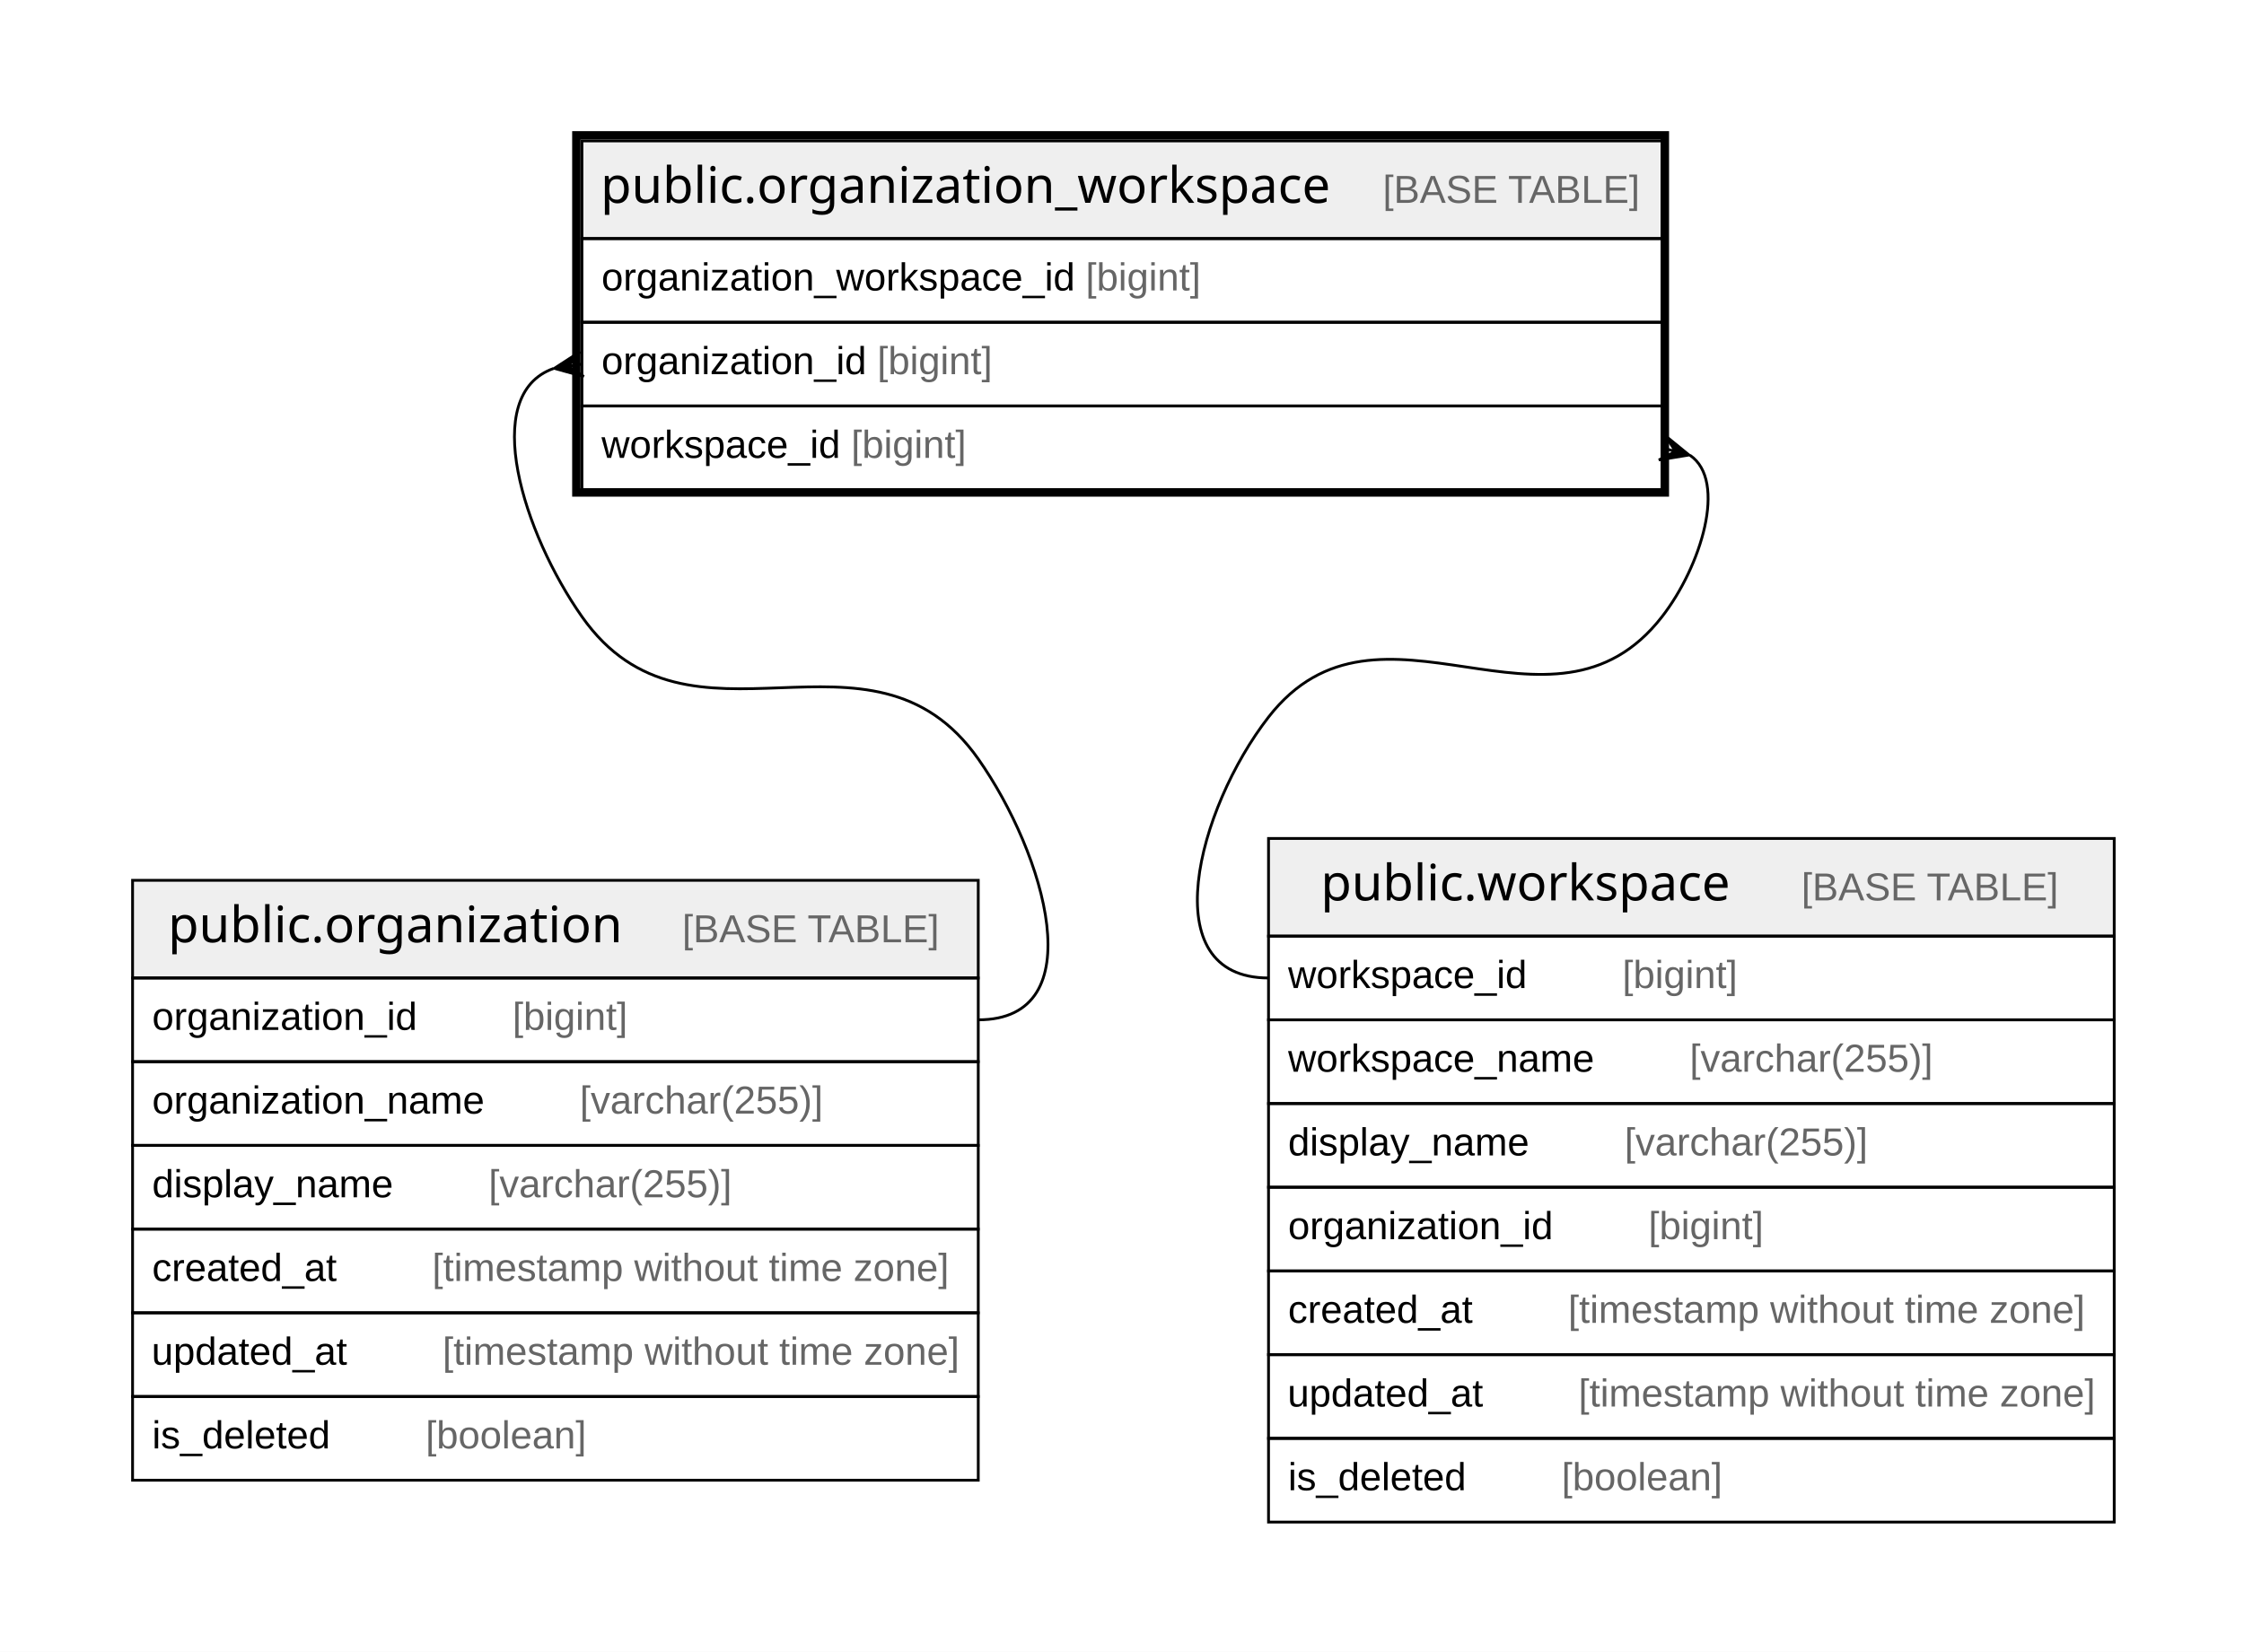
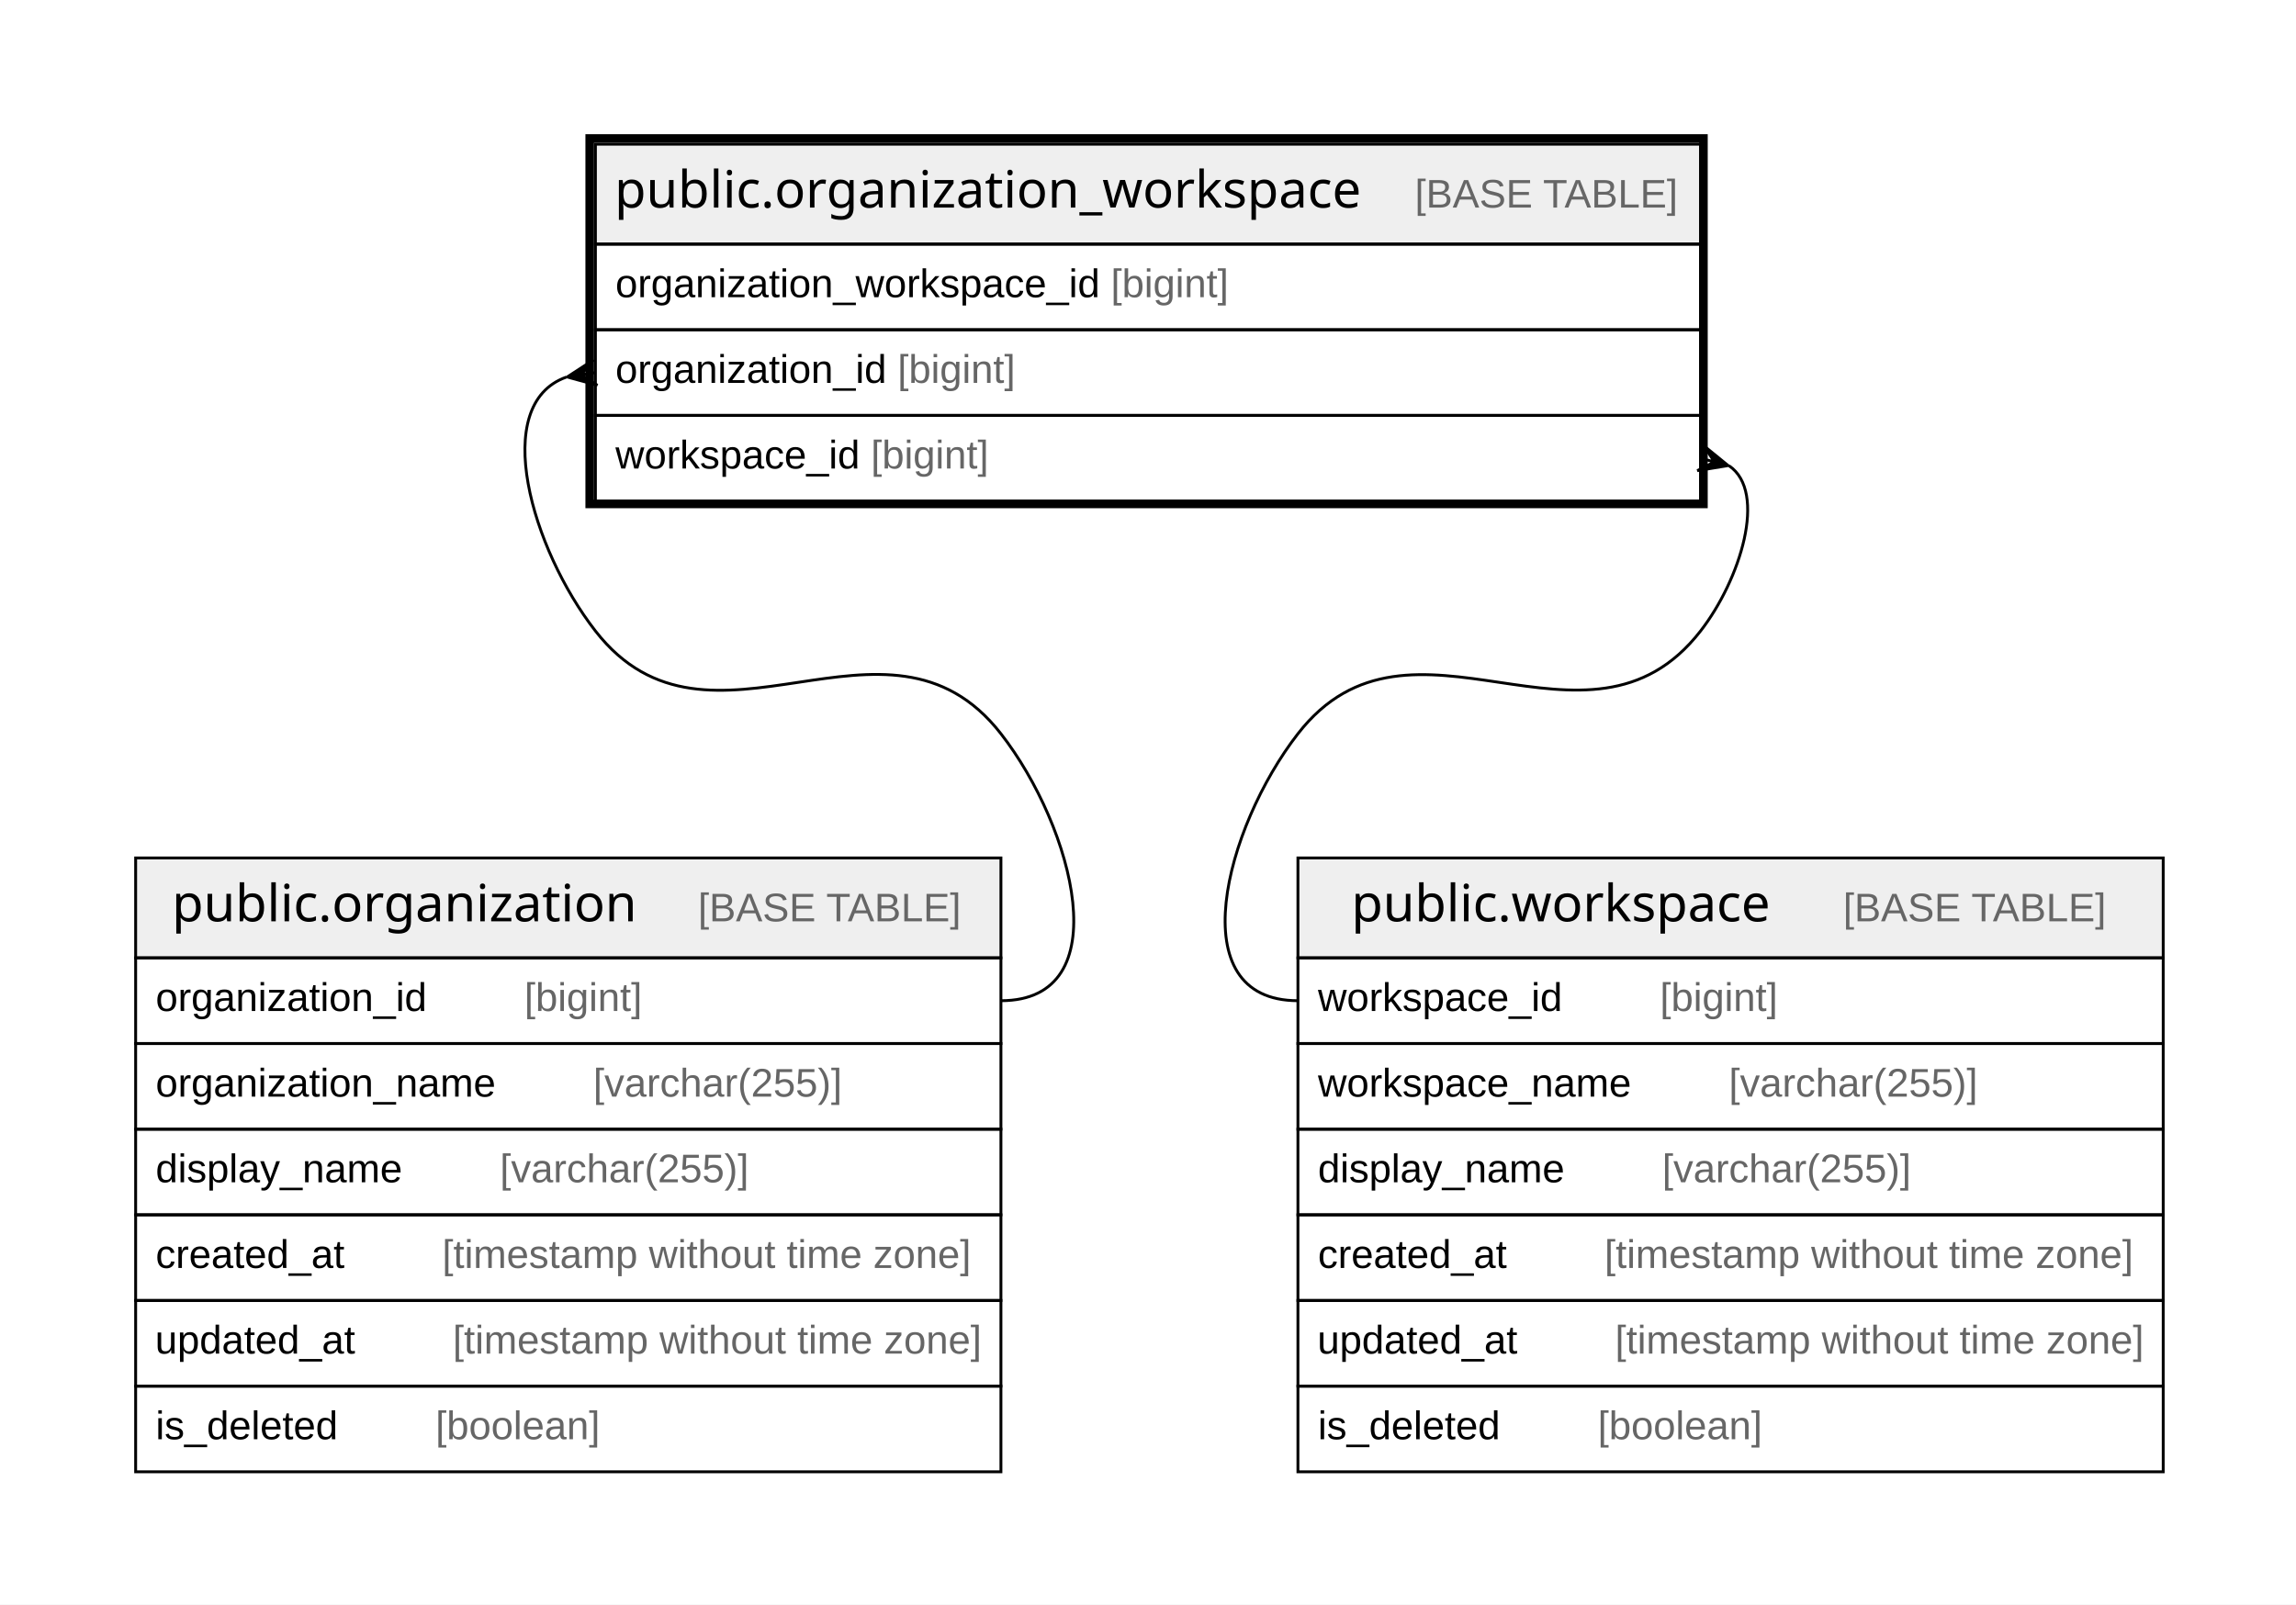
- <svg xmlns="http://www.w3.org/2000/svg" width="804pt" height="592pt" viewBox="0.00 0.00 804.00 592.00">
-   <g id="graph0" class="graph" transform="scale(1 1) rotate(0) translate(4 588)">
-     <polygon fill="#ffffff" stroke="transparent" points="-4,4 -4,-588 800,-588 800,4 -4,4" />
+ <svg xmlns="http://www.w3.org/2000/svg" width="804pt" height="562pt" viewBox="0.00 0.00 804.00 562.00">
+   <g id="graph0" class="graph" transform="scale(1 1) rotate(0) translate(4 558)">
+     <polygon fill="#ffffff" stroke="transparent" points="-4,4 -4,-558 800,-558 800,4 -4,4" />
    <g id="node1" class="node">
-       <polygon fill="#efefef" stroke="transparent" points="204.5,-502.5 204.5,-537.5 591.5,-537.5 591.5,-502.5 204.5,-502.5" />
-       <polygon fill="none" stroke="#000000" points="204.5,-502.5 204.5,-537.5 591.5,-537.5 591.5,-502.5 204.5,-502.5" />
-       <text text-anchor="start" x="211.19" y="-515.3" font-family="Arial Bold" font-size="18.00" fill="#000000">public.organization_workspace</text>
-       <text text-anchor="start" x="457.242" y="-515.3" font-family="Arial" font-size="14.00" fill="#000000">    </text>
-       <text text-anchor="start" x="491.447" y="-515.3" font-family="Arial" font-size="14.00" fill="#666666">[BASE TABLE]</text>
-       <polygon fill="none" stroke="#000000" points="204.5,-472.5 204.5,-502.5 591.5,-502.5 591.5,-472.5 204.5,-472.5" />
-       <text text-anchor="start" x="211.5" y="-483.9" font-family="Arial" font-size="14.00" fill="#000000">organization_workspace_id </text>
-       <text text-anchor="start" x="384.985" y="-483.9" font-family="Arial" font-size="14.00" fill="#666666">[bigint]</text>
+       <polygon fill="#efefef" stroke="transparent" points="204.5,-472.5 204.5,-507.5 591.5,-507.5 591.5,-472.5 204.5,-472.5" />
+       <polygon fill="none" stroke="#000000" points="204.5,-472.5 204.5,-507.5 591.5,-507.5 591.5,-472.5 204.5,-472.5" />
+       <text text-anchor="start" x="211.19" y="-485.3" font-family="Arial Bold" font-size="18.00" fill="#000000">public.organization_workspace</text>
+       <text text-anchor="start" x="457.242" y="-485.3" font-family="Arial" font-size="14.00" fill="#000000">    </text>
+       <text text-anchor="start" x="491.447" y="-485.3" font-family="Arial" font-size="14.00" fill="#666666">[BASE TABLE]</text>
      <polygon fill="none" stroke="#000000" points="204.5,-442.5 204.5,-472.5 591.5,-472.5 591.5,-442.5 204.5,-442.5" />
-       <text text-anchor="start" x="211.5" y="-453.9" font-family="Arial" font-size="14.00" fill="#000000">organization_id </text>
-       <text text-anchor="start" x="310.305" y="-453.9" font-family="Arial" font-size="14.00" fill="#666666">[bigint]</text>
+       <text text-anchor="start" x="211.5" y="-453.9" font-family="Arial" font-size="14.00" fill="#000000">organization_workspace_id </text>
+       <text text-anchor="start" x="384.985" y="-453.9" font-family="Arial" font-size="14.00" fill="#666666">[bigint]</text>
      <polygon fill="none" stroke="#000000" points="204.5,-412.5 204.5,-442.5 591.5,-442.5 591.5,-412.5 204.5,-412.5" />
-       <text text-anchor="start" x="211.5" y="-423.9" font-family="Arial" font-size="14.00" fill="#000000">workspace_id </text>
-       <text text-anchor="start" x="300.96" y="-423.9" font-family="Arial" font-size="14.00" fill="#666666">[bigint]</text>
-       <polygon fill="none" stroke="#000000" stroke-width="3" points="202.5,-411.5 202.5,-539.5 592.5,-539.5 592.5,-411.5 202.5,-411.5" />
+       <text text-anchor="start" x="211.5" y="-423.9" font-family="Arial" font-size="14.00" fill="#000000">organization_id </text>
+       <text text-anchor="start" x="310.305" y="-423.9" font-family="Arial" font-size="14.00" fill="#666666">[bigint]</text>
+       <polygon fill="none" stroke="#000000" points="204.5,-382.5 204.5,-412.5 591.5,-412.5 591.5,-382.5 204.5,-382.5" />
+       <text text-anchor="start" x="211.5" y="-393.9" font-family="Arial" font-size="14.00" fill="#000000">workspace_id </text>
+       <text text-anchor="start" x="300.96" y="-393.9" font-family="Arial" font-size="14.00" fill="#666666">[bigint]</text>
+       <polygon fill="none" stroke="#000000" stroke-width="3" points="202.5,-381.5 202.5,-509.5 592.5,-509.5 592.5,-381.5 202.5,-381.5" />
    </g>
    <g id="node2" class="node">
-       <polygon fill="#efefef" stroke="transparent" points="43.5,-237.5 43.5,-272.5 346.5,-272.5 346.5,-237.5 43.5,-237.5" />
-       <polygon fill="none" stroke="#000000" points="43.5,-237.5 43.5,-272.5 346.5,-272.5 346.5,-237.5 43.5,-237.5" />
-       <text text-anchor="start" x="56.198" y="-250.3" font-family="Arial Bold" font-size="18.00" fill="#000000">public.organization</text>
-       <text text-anchor="start" x="206.234" y="-250.3" font-family="Arial" font-size="14.00" fill="#000000">    </text>
-       <text text-anchor="start" x="240.439" y="-250.3" font-family="Arial" font-size="14.00" fill="#666666">[BASE TABLE]</text>
-       <polygon fill="none" stroke="#000000" points="43.5,-207.5 43.5,-237.5 346.5,-237.5 346.5,-207.5 43.5,-207.5" />
-       <text text-anchor="start" x="50.5" y="-218.9" font-family="Arial" font-size="14.00" fill="#000000">organization_id    </text>
-       <text text-anchor="start" x="179.619" y="-218.9" font-family="Arial" font-size="14.00" fill="#666666">[bigint]</text>
-       <polygon fill="none" stroke="#000000" points="43.5,-177.5 43.5,-207.5 346.5,-207.5 346.5,-177.5 43.5,-177.5" />
-       <text text-anchor="start" x="50.5" y="-188.9" font-family="Arial" font-size="14.00" fill="#000000">organization_name    </text>
-       <text text-anchor="start" x="203.738" y="-188.9" font-family="Arial" font-size="14.00" fill="#666666">[varchar(255)]</text>
-       <polygon fill="none" stroke="#000000" points="43.5,-147.5 43.5,-177.5 346.5,-177.5 346.5,-147.5 43.5,-147.5" />
-       <text text-anchor="start" x="50.5" y="-158.9" font-family="Arial" font-size="14.00" fill="#000000">display_name    </text>
-       <text text-anchor="start" x="171.057" y="-158.9" font-family="Arial" font-size="14.00" fill="#666666">[varchar(255)]</text>
-       <polygon fill="none" stroke="#000000" points="43.5,-117.5 43.5,-147.5 346.5,-147.5 346.5,-117.5 43.5,-117.5" />
-       <text text-anchor="start" x="50.5" y="-128.9" font-family="Arial" font-size="14.00" fill="#000000">created_at    </text>
-       <text text-anchor="start" x="150.842" y="-128.9" font-family="Arial" font-size="14.00" fill="#666666">[timestamp without time zone]</text>
-       <polygon fill="none" stroke="#000000" points="43.5,-87.5 43.5,-117.5 346.5,-117.5 346.5,-87.5 43.5,-87.5" />
-       <text text-anchor="start" x="50.306" y="-98.9" font-family="Arial" font-size="14.00" fill="#000000">updated_at    </text>
-       <text text-anchor="start" x="154.553" y="-98.9" font-family="Arial" font-size="14.00" fill="#666666">[timestamp without time zone]</text>
-       <polygon fill="none" stroke="#000000" points="43.5,-57.5 43.5,-87.5 346.5,-87.5 346.5,-57.5 43.5,-57.5" />
-       <text text-anchor="start" x="50.5" y="-68.9" font-family="Arial" font-size="14.00" fill="#000000">is_deleted    </text>
-       <text text-anchor="start" x="148.504" y="-68.9" font-family="Arial" font-size="14.00" fill="#666666">[boolean]</text>
+       <polygon fill="#efefef" stroke="transparent" points="43.5,-222.5 43.5,-257.5 346.5,-257.5 346.5,-222.5 43.5,-222.5" />
+       <polygon fill="none" stroke="#000000" points="43.5,-222.5 43.5,-257.5 346.5,-257.5 346.5,-222.5 43.5,-222.5" />
+       <text text-anchor="start" x="56.198" y="-235.3" font-family="Arial Bold" font-size="18.00" fill="#000000">public.organization</text>
+       <text text-anchor="start" x="206.234" y="-235.3" font-family="Arial" font-size="14.00" fill="#000000">    </text>
+       <text text-anchor="start" x="240.439" y="-235.3" font-family="Arial" font-size="14.00" fill="#666666">[BASE TABLE]</text>
+       <polygon fill="none" stroke="#000000" points="43.5,-192.5 43.5,-222.5 346.5,-222.5 346.5,-192.5 43.5,-192.5" />
+       <text text-anchor="start" x="50.5" y="-203.9" font-family="Arial" font-size="14.00" fill="#000000">organization_id    </text>
+       <text text-anchor="start" x="179.619" y="-203.9" font-family="Arial" font-size="14.00" fill="#666666">[bigint]</text>
+       <polygon fill="none" stroke="#000000" points="43.5,-162.5 43.5,-192.5 346.5,-192.5 346.5,-162.5 43.5,-162.5" />
+       <text text-anchor="start" x="50.5" y="-173.9" font-family="Arial" font-size="14.00" fill="#000000">organization_name    </text>
+       <text text-anchor="start" x="203.738" y="-173.9" font-family="Arial" font-size="14.00" fill="#666666">[varchar(255)]</text>
+       <polygon fill="none" stroke="#000000" points="43.5,-132.5 43.5,-162.5 346.5,-162.5 346.5,-132.5 43.5,-132.5" />
+       <text text-anchor="start" x="50.5" y="-143.9" font-family="Arial" font-size="14.00" fill="#000000">display_name    </text>
+       <text text-anchor="start" x="171.057" y="-143.9" font-family="Arial" font-size="14.00" fill="#666666">[varchar(255)]</text>
+       <polygon fill="none" stroke="#000000" points="43.5,-102.5 43.5,-132.5 346.5,-132.5 346.5,-102.5 43.5,-102.5" />
+       <text text-anchor="start" x="50.5" y="-113.9" font-family="Arial" font-size="14.00" fill="#000000">created_at    </text>
+       <text text-anchor="start" x="150.842" y="-113.9" font-family="Arial" font-size="14.00" fill="#666666">[timestamp without time zone]</text>
+       <polygon fill="none" stroke="#000000" points="43.5,-72.5 43.5,-102.5 346.5,-102.5 346.5,-72.5 43.5,-72.5" />
+       <text text-anchor="start" x="50.306" y="-83.9" font-family="Arial" font-size="14.00" fill="#000000">updated_at    </text>
+       <text text-anchor="start" x="154.553" y="-83.9" font-family="Arial" font-size="14.00" fill="#666666">[timestamp without time zone]</text>
+       <polygon fill="none" stroke="#000000" points="43.5,-42.5 43.5,-72.5 346.5,-72.5 346.5,-42.5 43.5,-42.5" />
+       <text text-anchor="start" x="50.5" y="-53.9" font-family="Arial" font-size="14.00" fill="#000000">is_deleted    </text>
+       <text text-anchor="start" x="148.504" y="-53.9" font-family="Arial" font-size="14.00" fill="#666666">[boolean]</text>
    </g>
    <g id="edge1" class="edge">
-       <path fill="none" stroke="#000000" d="M194.308,-455.929C167.672,-446.485 183.619,-396.686 204.5,-367 243.08,-312.151 307.92,-370.849 346.5,-316 370.408,-282.01 388.056,-222.5 346.5,-222.5" />
-       <polygon fill="#000000" stroke="#000000" points="194.617,-455.976 203.814,-461.947 199.558,-456.738 204.5,-457.5 204.5,-457.5 204.5,-457.5 199.558,-456.738 205.186,-453.053 194.617,-455.976 194.617,-455.976" />
+       <path fill="none" stroke="#000000" d="M194.268,-425.899C167.397,-416.282 182.212,-365.644 204.5,-337 244.483,-285.615 306.517,-352.385 346.5,-301 372.019,-268.203 388.056,-207.5 346.5,-207.5" />
+       <polygon fill="#000000" stroke="#000000" points="194.62,-425.954 203.804,-431.946 199.56,-426.727 204.5,-427.5 204.5,-427.5 204.5,-427.5 199.56,-426.727 205.196,-423.054 194.62,-425.954 194.62,-425.954" />
    </g>
    <g id="node3" class="node">
-       <polygon fill="#efefef" stroke="transparent" points="450.5,-252.5 450.5,-287.5 753.5,-287.5 753.5,-252.5 450.5,-252.5" />
-       <polygon fill="none" stroke="#000000" points="450.5,-252.5 450.5,-287.5 753.5,-287.5 753.5,-252.5 450.5,-252.5" />
-       <text text-anchor="start" x="469.206" y="-265.3" font-family="Arial Bold" font-size="18.00" fill="#000000">public.workspace</text>
-       <text text-anchor="start" x="607.226" y="-265.3" font-family="Arial" font-size="14.00" fill="#000000">    </text>
-       <text text-anchor="start" x="641.431" y="-265.3" font-family="Arial" font-size="14.00" fill="#666666">[BASE TABLE]</text>
-       <polygon fill="none" stroke="#000000" points="450.5,-222.5 450.5,-252.5 753.5,-252.5 753.5,-222.5 450.5,-222.5" />
-       <text text-anchor="start" x="457.5" y="-233.9" font-family="Arial" font-size="14.00" fill="#000000">workspace_id    </text>
-       <text text-anchor="start" x="577.274" y="-233.9" font-family="Arial" font-size="14.00" fill="#666666">[bigint]</text>
+       <polygon fill="#efefef" stroke="transparent" points="450.5,-222.5 450.5,-257.5 753.5,-257.5 753.5,-222.5 450.5,-222.5" />
+       <polygon fill="none" stroke="#000000" points="450.5,-222.5 450.5,-257.5 753.5,-257.5 753.5,-222.5 450.5,-222.5" />
+       <text text-anchor="start" x="469.206" y="-235.3" font-family="Arial Bold" font-size="18.00" fill="#000000">public.workspace</text>
+       <text text-anchor="start" x="607.226" y="-235.3" font-family="Arial" font-size="14.00" fill="#000000">    </text>
+       <text text-anchor="start" x="641.431" y="-235.3" font-family="Arial" font-size="14.00" fill="#666666">[BASE TABLE]</text>
      <polygon fill="none" stroke="#000000" points="450.5,-192.5 450.5,-222.5 753.5,-222.5 753.5,-192.5 450.5,-192.5" />
-       <text text-anchor="start" x="457.5" y="-203.9" font-family="Arial" font-size="14.00" fill="#000000">workspace_name    </text>
-       <text text-anchor="start" x="601.393" y="-203.9" font-family="Arial" font-size="14.00" fill="#666666">[varchar(255)]</text>
+       <text text-anchor="start" x="457.5" y="-203.9" font-family="Arial" font-size="14.00" fill="#000000">workspace_id    </text>
+       <text text-anchor="start" x="577.274" y="-203.9" font-family="Arial" font-size="14.00" fill="#666666">[bigint]</text>
      <polygon fill="none" stroke="#000000" points="450.5,-162.5 450.5,-192.5 753.5,-192.5 753.5,-162.5 450.5,-162.5" />
-       <text text-anchor="start" x="457.5" y="-173.9" font-family="Arial" font-size="14.00" fill="#000000">display_name    </text>
-       <text text-anchor="start" x="578.057" y="-173.9" font-family="Arial" font-size="14.00" fill="#666666">[varchar(255)]</text>
+       <text text-anchor="start" x="457.5" y="-173.9" font-family="Arial" font-size="14.00" fill="#000000">workspace_name    </text>
+       <text text-anchor="start" x="601.393" y="-173.9" font-family="Arial" font-size="14.00" fill="#666666">[varchar(255)]</text>
      <polygon fill="none" stroke="#000000" points="450.5,-132.5 450.5,-162.5 753.5,-162.5 753.5,-132.5 450.5,-132.5" />
-       <text text-anchor="start" x="457.5" y="-143.9" font-family="Arial" font-size="14.00" fill="#000000">organization_id    </text>
-       <text text-anchor="start" x="586.619" y="-143.9" font-family="Arial" font-size="14.00" fill="#666666">[bigint]</text>
+       <text text-anchor="start" x="457.5" y="-143.9" font-family="Arial" font-size="14.00" fill="#000000">display_name    </text>
+       <text text-anchor="start" x="578.057" y="-143.9" font-family="Arial" font-size="14.00" fill="#666666">[varchar(255)]</text>
      <polygon fill="none" stroke="#000000" points="450.5,-102.5 450.5,-132.5 753.5,-132.5 753.5,-102.5 450.5,-102.5" />
      <text text-anchor="start" x="457.5" y="-113.9" font-family="Arial" font-size="14.00" fill="#000000">created_at    </text>
      <text text-anchor="start" x="557.842" y="-113.9" font-family="Arial" font-size="14.00" fill="#666666">[timestamp without time zone]</text>
      <polygon fill="none" stroke="#000000" points="450.5,-72.5 450.5,-102.5 753.5,-102.5 753.5,-72.5 450.5,-72.5" />
      <text text-anchor="start" x="457.307" y="-83.9" font-family="Arial" font-size="14.00" fill="#000000">updated_at    </text>
      <text text-anchor="start" x="561.553" y="-83.9" font-family="Arial" font-size="14.00" fill="#666666">[timestamp without time zone]</text>
      <polygon fill="none" stroke="#000000" points="450.5,-42.5 450.5,-72.5 753.5,-72.5 753.5,-42.5 450.5,-42.5" />
      <text text-anchor="start" x="457.5" y="-53.9" font-family="Arial" font-size="14.00" fill="#000000">is_deleted    </text>
      <text text-anchor="start" x="555.504" y="-53.9" font-family="Arial" font-size="14.00" fill="#666666">[boolean]</text>
    </g>
    <g id="edge2" class="edge">
-       <path fill="none" stroke="#000000" d="M601.492,-424.843C614.992,-415.67 605.417,-384.917 591.5,-367 551.825,-315.922 490.175,-382.078 450.5,-331 425.008,-298.182 408.944,-237.5 450.5,-237.5" />
-       <polygon fill="#000000" stroke="#000000" points="601.164,-424.93 590.343,-423.151 596.332,-426.215 591.5,-427.5 591.5,-427.5 591.5,-427.5 596.332,-426.215 592.657,-431.849 601.164,-424.93 601.164,-424.93" />
+       <path fill="none" stroke="#000000" d="M601.492,-394.843C614.992,-385.67 605.417,-354.917 591.5,-337 551.825,-285.922 490.175,-352.078 450.5,-301 425.008,-268.182 408.944,-207.5 450.5,-207.5" />
+       <polygon fill="#000000" stroke="#000000" points="601.164,-394.93 590.343,-393.151 596.332,-396.215 591.5,-397.5 591.5,-397.5 591.5,-397.5 596.332,-396.215 592.657,-401.849 601.164,-394.93 601.164,-394.93" />
    </g>
  </g>
</svg>
